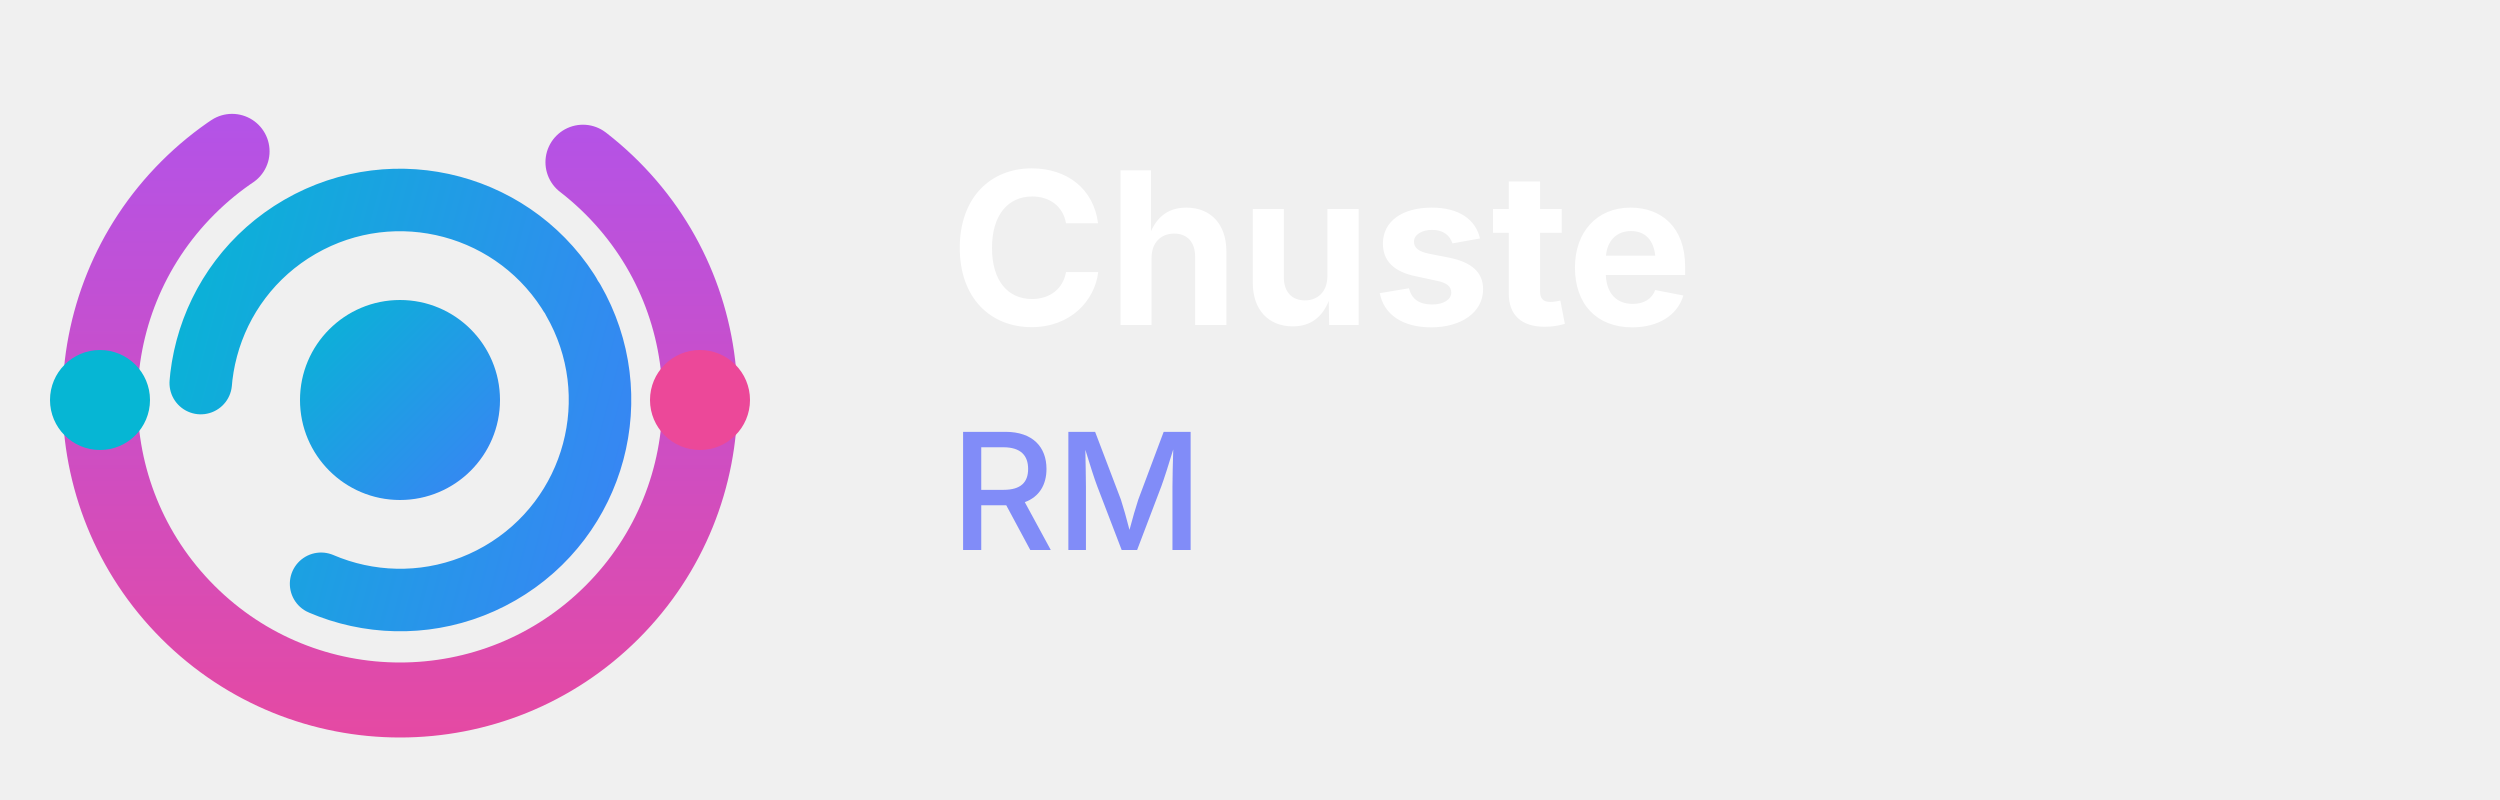
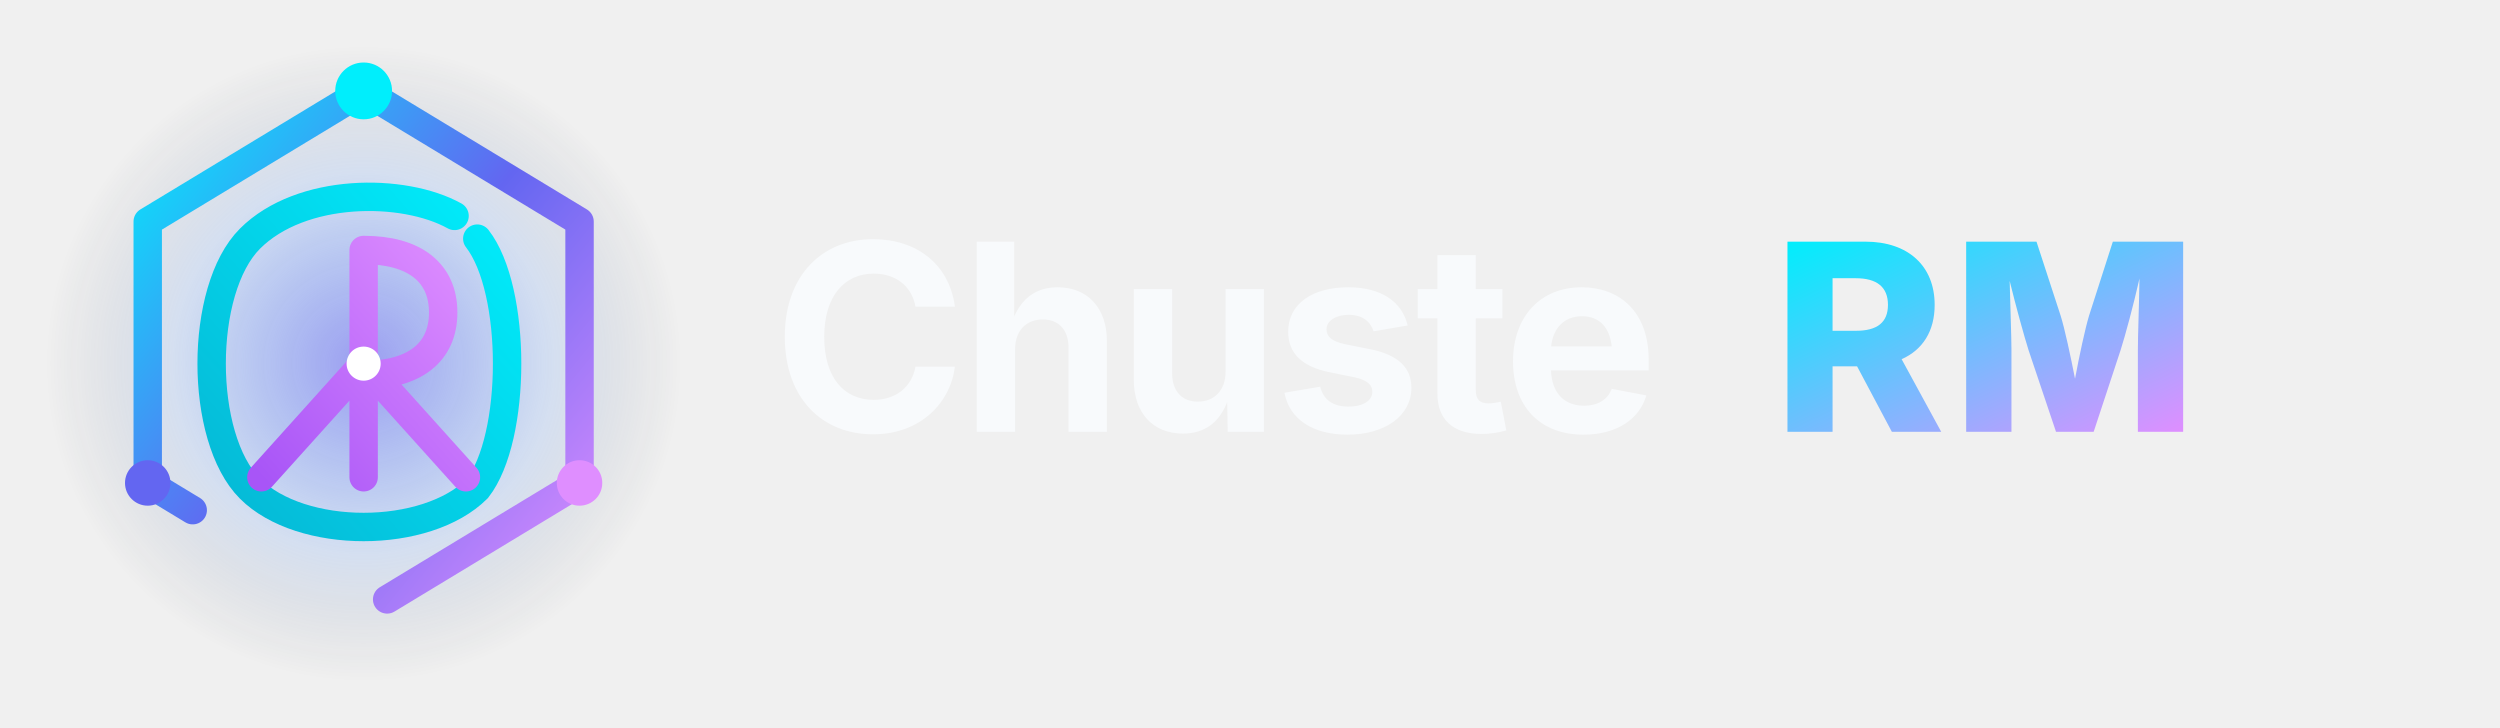
- <svg xmlns="http://www.w3.org/2000/svg" viewBox="0 0 200 64" fill="none">
+ <svg xmlns="http://www.w3.org/2000/svg" viewBox="0 0 220 64" fill="none">
  <defs>
-     <linearGradient id="ng" x1="0%" y1="0%" x2="100%" y2="100%">
-       <stop offset="0%" stop-color="#06b6d4" />
-       <stop offset="100%" stop-color="#3b82f6" />
+     <linearGradient id="chuster-grad-primary-dark" x1="0%" y1="0%" x2="100%" y2="100%">
+       <stop offset="0%" stop-color="#00eefc" />
+       <stop offset="50%" stop-color="#6366f1" />
+       <stop offset="100%" stop-color="#df8eff" />
    </linearGradient>
-     <linearGradient id="rg" x1="100%" y1="100%" x2="0%" y2="0%">
-       <stop offset="0%" stop-color="#ec4899" />
+     <linearGradient id="chuster-grad-accent-dark" x1="100%" y1="0%" x2="0%" y2="100%">
+       <stop offset="0%" stop-color="#df8eff" />
      <stop offset="100%" stop-color="#a855f7" />
    </linearGradient>
+     <linearGradient id="chuster-grad-cyan-dark" x1="0%" y1="100%" x2="100%" y2="0%">
+       <stop offset="0%" stop-color="#06b6d4" />
+       <stop offset="100%" stop-color="#00eefc" />
+     </linearGradient>
+     <radialGradient id="chuster-glow-dark" cx="50%" cy="50%" r="50%">
+       <stop offset="0%" stop-color="#6366f1" stop-opacity="0.6" />
+       <stop offset="60%" stop-color="#3b82f6" stop-opacity="0.15" />
+       <stop offset="100%" stop-color="#060e20" stop-opacity="0" />
+     </radialGradient>
+     <linearGradient id="chuster-text-grad-dark" x1="0%" y1="0%" x2="100%" y2="100%">
+       <stop offset="0%" stop-color="#00eefc" />
+       <stop offset="100%" stop-color="#df8eff" />
+     </linearGradient>
  </defs>
-   <circle cx="32" cy="32" r="24" stroke="url(#rg)" stroke-width="6" stroke-linecap="round" stroke-dasharray="80 30" transform="rotate(45 32 32)" />
-   <circle cx="32" cy="32" r="16" stroke="url(#ng)" stroke-width="5" stroke-linecap="round" stroke-dasharray="40 20" transform="rotate(-30 32 32)" />
-   <circle cx="32" cy="32" r="8" fill="url(#ng)" />
-   <circle cx="56" cy="32" r="4" fill="#ec4899" />
-   <circle cx="8" cy="32" r="4" fill="#06b6d4" />
-   <text x="76" y="26" font-family="Inter, system-ui, sans-serif" font-size="17" font-weight="700" fill="#ffffff">Chuste</text>
-   <text x="76" y="44" font-family="Inter, system-ui, sans-serif" font-size="13" font-weight="500" fill="#818cf8">RM</text>
+   <circle cx="32" cy="32" r="28" fill="url(#chuster-glow-dark)" />
+   <path d="M32 8 L51 19.5 V42.5 L32 54 L13 42.5 V19.5 Z" stroke="url(#chuster-grad-primary-dark)" stroke-width="2.5" stroke-linecap="round" stroke-linejoin="round" stroke-dasharray="65 20" />
+   <path d="M42 21 C45.5 25.5 45.5 38.5 42 43 C37.5 47.5 26.5 47.5 22 43 C17.5 38.5 17.5 25.5 22 21 C26.5 16.5 35.5 16.5 40 19" stroke="url(#chuster-grad-cyan-dark)" stroke-width="2.5" stroke-linecap="round" />
+   <path d="M23 42 L32 32 L41 42 M32 22 V42 M32 22 C36.5 22 39 24 39 27.5 C39 31 36.5 33 32 33" stroke="url(#chuster-grad-accent-dark)" stroke-width="2.5" stroke-linecap="round" stroke-linejoin="round" />
+   <circle cx="32" cy="8" r="2.5" fill="#00eefc" />
+   <circle cx="51" cy="42.5" r="2" fill="#df8eff" />
+   <circle cx="13" cy="42.5" r="2" fill="#6366f1" />
+   <circle cx="32" cy="32" r="1.5" fill="#ffffff" />
+   <text x="68" y="38" font-family="'Plus Jakarta Sans', 'Manrope', 'Inter', system-ui, sans-serif" font-size="23" font-weight="700" letter-spacing="-0.5" fill="#f8fafc">Chuste</text>
+   <text x="156" y="38" font-family="'Plus Jakarta Sans', 'Manrope', 'Inter', system-ui, sans-serif" font-size="23" font-weight="800" letter-spacing="0.5" fill="url(#chuster-text-grad-dark)">RM</text>
</svg>
